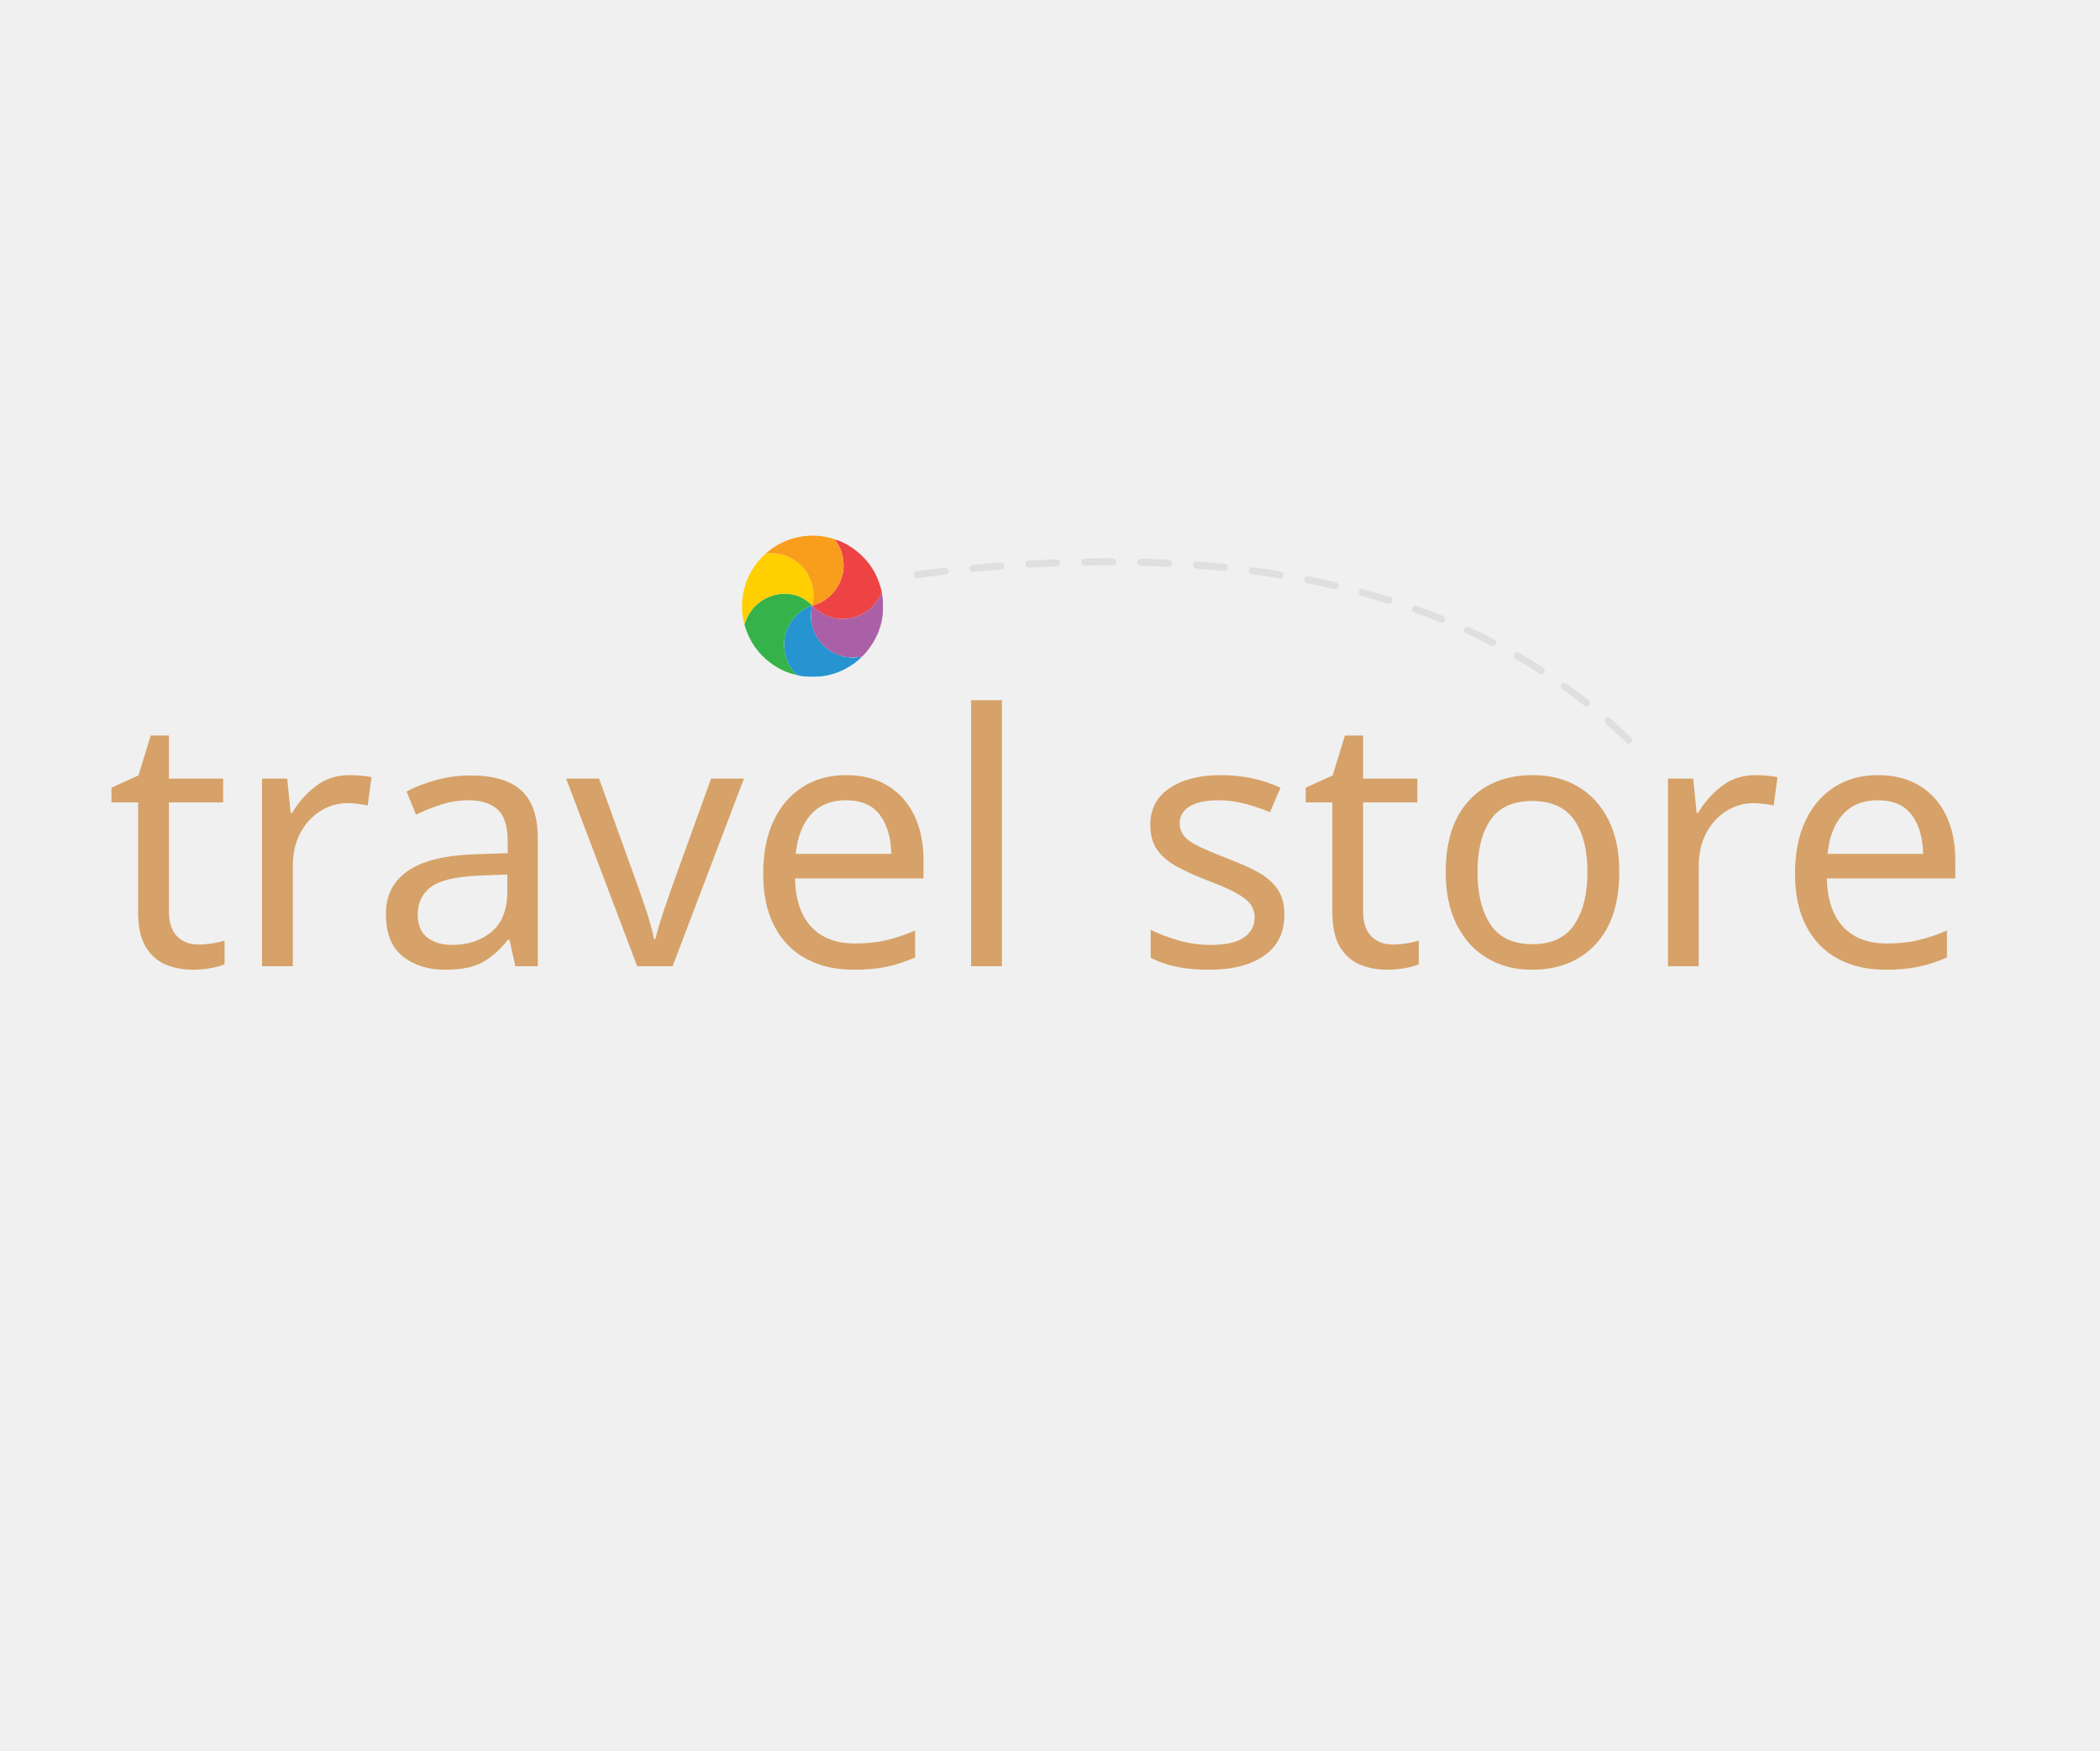
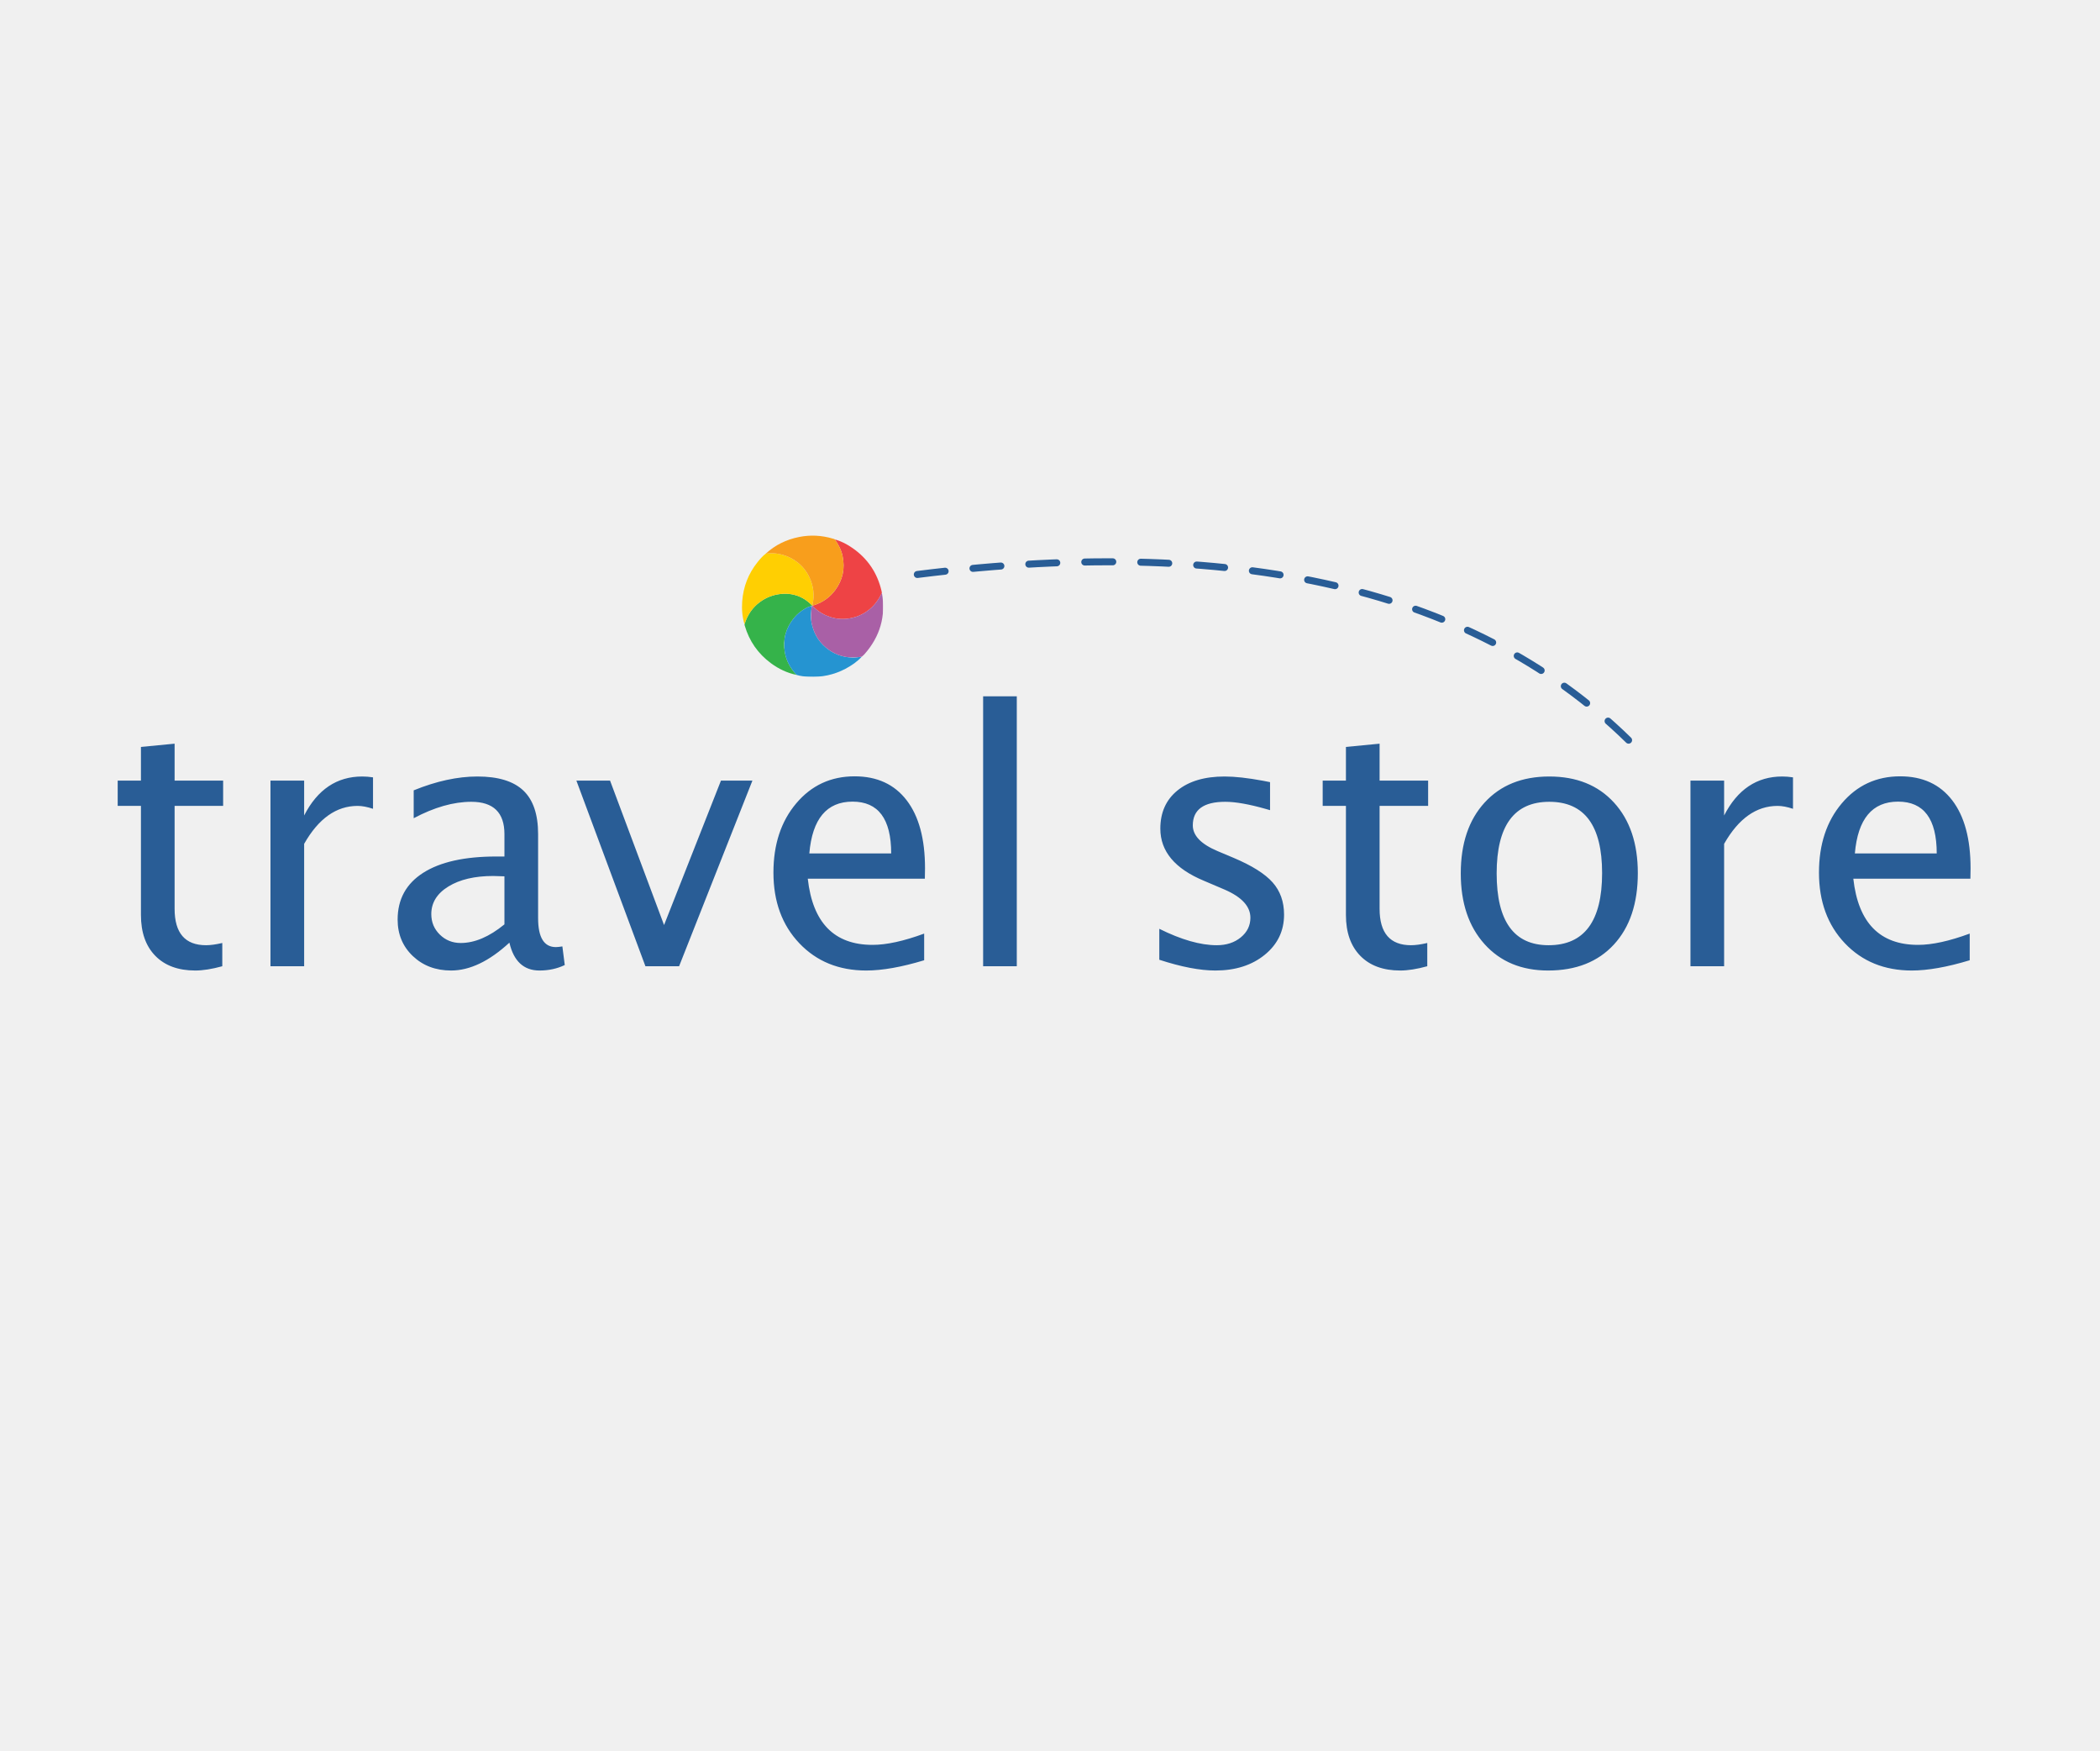
<svg xmlns="http://www.w3.org/2000/svg" xmlns:xlink="http://www.w3.org/1999/xlink" width="600px" height="500px" viewBox="0 0 600 500" version="1.1">
  <defs>
    <polygon id="path-1" points="0.043 0.028 22.235 0.028 22.235 20.28 0.043 20.28" />
    <polygon id="path-3" points="0.008 0.113 20.652 0.113 20.652 18.603 0.008 18.603" />
  </defs>
  <g id="travel-store" stroke="none" stroke-width="1" fill="none" fill-rule="evenodd">
-     <text font-family="LucidaGrande, Lucida Grande" font-size="100" font-weight="normal" fill="#D6A269">
-       <tspan x="30.258" y="276">travel</tspan>
-       <tspan x="300.18" y="276" font-family="Kailasa" letter-spacing="-16"> </tspan>
-       <tspan x="323.564" y="276">store</tspan>
-     </text>
+     <path d="M55.795,277.221 C50.912,277.221 47.104,275.821 44.369,273.021 C41.635,270.222 40.268,266.332 40.268,261.352 L40.268,230.199 L33.627,230.199 L33.627,222.973 L40.268,222.973 L40.268,213.354 L49.887,212.426 L49.887,222.973 L63.754,222.973 L63.754,230.199 L49.887,230.199 L49.887,259.594 C49.887,266.527 52.882,269.994 58.871,269.994 C60.141,269.994 61.687,269.783 63.51,269.359 L63.51,276 C60.548,276.814 57.976,277.221 55.795,277.221 Z M77.279,276 L77.279,222.973 L86.899,222.973 L86.899,232.934 C90.707,225.512 96.241,221.801 103.5,221.801 C104.477,221.801 105.502,221.882 106.576,222.045 L106.576,231.029 C104.916,230.476 103.451,230.199 102.182,230.199 C96.095,230.199 91,233.812 86.899,241.039 L86.899,276 L77.279,276 Z M145.541,269.262 C139.779,274.568 134.229,277.221 128.891,277.221 C124.496,277.221 120.85,275.845 117.953,273.095 C115.056,270.344 113.608,266.869 113.608,262.67 C113.608,256.876 116.041,252.424 120.907,249.315 C125.774,246.207 132.748,244.652 141.83,244.652 L144.125,244.652 L144.125,238.256 C144.125,232.103 140.968,229.027 134.652,229.027 C129.574,229.027 124.089,230.59 118.197,233.715 L118.197,225.756 C124.675,223.119 130.746,221.801 136.41,221.801 C142.335,221.801 146.705,223.135 149.521,225.805 C152.336,228.474 153.744,232.624 153.744,238.256 L153.744,262.279 C153.744,267.781 155.437,270.531 158.822,270.531 C159.246,270.531 159.864,270.466 160.678,270.336 L161.361,275.658 C159.18,276.7 156.772,277.221 154.135,277.221 C149.643,277.221 146.778,274.568 145.541,269.262 Z M144.125,264.037 L144.125,250.316 L140.902,250.219 C135.629,250.219 131.365,251.22 128.11,253.222 C124.854,255.224 123.227,257.852 123.227,261.107 C123.227,263.419 124.041,265.372 125.668,266.967 C127.296,268.562 129.281,269.359 131.625,269.359 C135.629,269.359 139.796,267.585 144.125,264.037 Z M184.408,276 L164.682,222.973 L174.301,222.973 L189.731,264.232 L205.99,222.973 L214.975,222.973 L194.027,276 L184.408,276 Z M264.047,274.291 C257.602,276.244 252.084,277.221 247.494,277.221 C239.682,277.221 233.31,274.625 228.378,269.433 C223.446,264.241 220.981,257.51 220.981,249.242 C220.981,241.202 223.153,234.61 227.499,229.467 C231.845,224.324 237.403,221.752 244.174,221.752 C250.587,221.752 255.543,224.031 259.042,228.588 C262.542,233.145 264.291,239.623 264.291,248.021 L264.242,251 L230.795,251 C232.195,263.598 238.363,269.896 249.301,269.896 C253.305,269.896 258.22,268.822 264.047,266.674 L264.047,274.291 Z M231.235,243.773 L254.623,243.773 C254.623,233.91 250.945,228.979 243.588,228.979 C236.199,228.979 232.081,233.91 231.235,243.773 Z M280.893,276 L280.893,198.9 L290.512,198.9 L290.512,276 L280.893,276 Z M347.246,277.221 C342.852,277.221 337.513,276.195 331.23,274.145 L331.23,265.307 C337.513,268.432 342.982,269.994 347.637,269.994 C350.404,269.994 352.699,269.245 354.521,267.748 C356.344,266.251 357.256,264.379 357.256,262.133 C357.256,258.923 354.821,256.257 349.951,254.133 L343.975,251.586 C335.674,248.135 331.523,243.171 331.523,236.693 C331.523,232.071 333.159,228.433 336.431,225.78 C339.702,223.127 344.186,221.801 349.883,221.801 C352.845,221.801 356.507,222.208 360.869,223.021 L362.871,223.412 L362.871,231.42 L361.737,231.09 C356.896,229.715 353.01,229.027 350.078,229.027 C343.893,229.027 340.801,231.273 340.801,235.766 C340.801,238.663 343.145,241.104 347.832,243.09 L352.471,245.043 C357.712,247.257 361.423,249.592 363.604,252.05 C365.785,254.507 366.875,257.576 366.875,261.254 C366.875,265.909 365.036,269.734 361.357,272.729 C357.679,275.723 352.975,277.221 347.246,277.221 Z M400.078,277.221 C395.195,277.221 391.387,275.821 388.652,273.021 C385.918,270.222 384.551,266.332 384.551,261.352 L384.551,230.199 L377.91,230.199 L377.91,222.973 L384.551,222.973 L384.551,213.354 L394.17,212.426 L394.17,222.973 L408.037,222.973 L408.037,230.199 L394.17,230.199 L394.17,259.594 C394.17,266.527 397.165,269.994 403.154,269.994 C404.424,269.994 405.97,269.783 407.793,269.359 L407.793,276 C404.831,276.814 402.259,277.221 400.078,277.221 Z M442.314,277.221 C434.73,277.221 428.675,274.706 424.15,269.677 C419.626,264.647 417.363,257.917 417.363,249.486 C417.363,240.958 419.634,234.211 424.175,229.247 C428.716,224.283 434.876,221.801 442.656,221.801 C450.436,221.801 456.597,224.283 461.138,229.247 C465.679,234.211 467.949,240.925 467.949,249.389 C467.949,258.048 465.671,264.851 461.113,269.799 C456.556,274.747 450.29,277.221 442.314,277.221 Z M442.461,269.994 C452.65,269.994 457.744,263.126 457.744,249.389 C457.744,235.814 452.715,229.027 442.656,229.027 C432.63,229.027 427.617,235.847 427.617,249.486 C427.617,263.158 432.565,269.994 442.461,269.994 Z M542.9,221.752 C549.313,221.752 554.269,224.031 557.769,228.588 C561.268,233.145 563.018,239.623 563.018,248.021 L562.969,251 L529.521,251 C530.921,263.598 537.09,269.896 548.027,269.896 C552.031,269.896 556.947,268.822 562.773,266.674 L562.773,274.291 C556.328,276.244 550.811,277.221 546.221,277.221 C538.408,277.221 532.036,274.625 527.104,269.433 C522.173,264.241 519.707,257.51 519.707,249.242 C519.707,241.202 521.88,234.61 526.226,229.467 C530.571,224.324 536.13,221.752 542.9,221.752 Z M509.209,221.801 C510.186,221.801 511.211,221.882 512.285,222.045 L512.285,231.029 C510.625,230.476 509.16,230.199 507.891,230.199 C501.803,230.199 496.709,233.812 492.607,241.039 L492.607,276 L482.988,276 L482.988,222.973 L492.607,222.973 L492.607,232.934 C496.416,225.512 501.95,221.801 509.209,221.801 Z M542.314,228.979 C534.925,228.979 530.807,233.91 529.961,243.773 L529.961,243.773 L553.35,243.773 C553.35,233.91 549.671,228.979 542.314,228.979 Z" id="travelstore" fill="#295D96" fill-rule="nonzero" />
    <g id="Group-15" transform="translate(212, 153)">
      <path d="M15.624,39.792 C12.904,39.237 10.46,38.065 8.241,36.423 C4.559,33.699 2.083,30.125 0.791,25.732 C0.752,25.599 0.738,25.459 0.713,25.322 C1.514,22.72 2.94,20.556 5.157,18.937 C6.909,17.658 8.85,16.909 11.012,16.665 C13.231,16.414 15.312,16.783 17.285,17.821 C18.336,18.374 19.213,19.143 20.055,19.962 C20.056,19.987 20.06,20.013 20.068,20.037 C20.035,20.05 20.005,20.067 19.978,20.09 C19.274,20.234 18.618,20.485 17.998,20.86 C16.826,21.569 15.767,22.406 14.898,23.466 C12.544,26.335 11.611,29.596 12.228,33.277 C12.654,35.818 13.856,37.952 15.624,39.792" id="Fill-1" fill="#35B34A" />
      <path d="M20.068,20.037 C20.06,20.013 20.056,19.987 20.056,19.961 L20.088,19.945 C20.336,19.973 20.56,19.873 20.784,19.797 C23.152,18.994 25.114,17.6 26.602,15.601 C28.784,12.671 29.493,9.399 28.729,5.807 C28.357,4.06 27.555,2.527 26.537,1.088 C28.38,1.592 30.042,2.478 31.597,3.559 C35.933,6.574 38.673,10.678 39.871,15.817 C39.911,15.988 39.936,16.162 39.967,16.335 C39.109,18.178 37.981,19.801 36.379,21.1 C34.451,22.664 32.244,23.523 29.812,23.759 C27.608,23.973 25.482,23.519 23.492,22.548 C22.206,21.921 21.089,21.039 20.068,20.037" id="Fill-3" fill="#EE4345" />
      <path d="M20.055,19.962 C19.213,19.143 18.336,18.374 17.285,17.821 C15.312,16.783 13.231,16.414 11.012,16.665 C8.85,16.909 6.909,17.658 5.157,18.937 C2.94,20.556 1.514,22.72 0.713,25.322 C0.065,23.197 -0.102,21.013 0.055,18.818 C0.356,14.627 1.806,10.861 4.443,7.573 C5.141,6.702 5.869,5.855 6.761,5.17 C7.691,5.01 8.636,4.979 9.561,5.084 C11.563,5.311 13.431,5.961 15.119,7.087 C16.883,8.264 18.242,9.813 19.169,11.703 C20.455,14.327 20.79,17.085 20.088,19.945 L20.055,19.962 Z" id="Fill-5" fill="#FFCF02" />
      <path d="M20.088,19.945 C20.79,17.085 20.455,14.327 19.169,11.703 C18.242,9.813 16.883,8.264 15.119,7.087 C13.431,5.961 11.563,5.311 9.561,5.084 C8.636,4.979 7.691,5.01 6.761,5.17 C9.482,2.659 12.691,1.11 16.301,0.389 C19.545,-0.259 22.763,-0.092 25.936,0.85 C26.143,0.911 26.367,0.933 26.537,1.088 C27.555,2.527 28.357,4.06 28.729,5.807 C29.493,9.399 28.784,12.671 26.602,15.601 C25.114,17.6 23.152,18.994 20.784,19.797 C20.56,19.873 20.336,19.973 20.088,19.945" id="Fill-7" fill="#F89E1C" />
      <g id="Group-11" transform="translate(12, 20.06256)">
        <mask id="mask-2" fill="white">
          <use xlink:href="#path-1" />
        </mask>
        <g id="Clip-10" />
        <path d="M3.624,19.73 C1.856,17.89 0.654,15.755 0.228,13.215 C-0.389,9.534 0.544,6.273 2.898,3.403 C3.767,2.344 4.826,1.506 5.998,0.798 C6.618,0.423 7.274,0.172 7.978,0.028 C7.697,1.583 7.557,3.151 7.852,4.713 C8.387,7.557 9.692,9.975 11.925,11.867 C14.1,13.709 16.607,14.656 19.449,14.758 C20.39,14.792 21.311,14.642 22.235,14.507 C20.895,15.963 19.283,17.058 17.549,17.974 C14.262,19.71 10.743,20.442 7.04,20.25 C5.89,20.191 4.737,20.072 3.624,19.73" id="Fill-9" fill="#2594D1" mask="url(#mask-2)" />
      </g>
      <g id="Group-14" transform="translate(19.68, 16.22256)">
        <mask id="mask-4" fill="white">
          <use xlink:href="#path-3" />
        </mask>
        <g id="Clip-13" />
        <path d="M14.555,18.347 C13.631,18.482 12.71,18.632 11.769,18.598 C8.927,18.496 6.42,17.549 4.245,15.707 C2.012,13.815 0.707,11.397 0.172,8.553 C-0.123,6.991 0.017,5.423 0.298,3.867 C0.325,3.845 0.355,3.827 0.388,3.815 C1.409,4.817 2.526,5.699 3.812,6.325 C5.802,7.296 7.928,7.751 10.132,7.537 C12.564,7.3 14.771,6.442 16.699,4.878 C18.301,3.579 19.429,1.955 20.287,0.113 C21.475,6.796 19.754,12.648 15.258,17.704 C15.048,17.94 14.79,18.134 14.555,18.347" id="Fill-12" fill="#A960A6" mask="url(#mask-4)" />
      </g>
    </g>
-     <path d="M260.548,175.103 C353.253,153.458 423.78,163.308 472.129,204.654" id="Path-2" stroke="#DFDFDF" stroke-width="2" stroke-linecap="round" stroke-linejoin="round" stroke-dasharray="8,8" transform="translate(366.3383, 184.3002) rotate(6) translate(-366.3383, -184.3002) " />
+     <path d="M260.548,175.103 C353.253,153.458 423.78,163.308 472.129,204.654" id="Path-2" stroke="#295D96" stroke-width="2" stroke-linecap="round" stroke-linejoin="round" stroke-dasharray="8,8" transform="translate(366.3383, 184.3002) rotate(6) translate(-366.3383, -184.3002) " />
  </g>
</svg>
